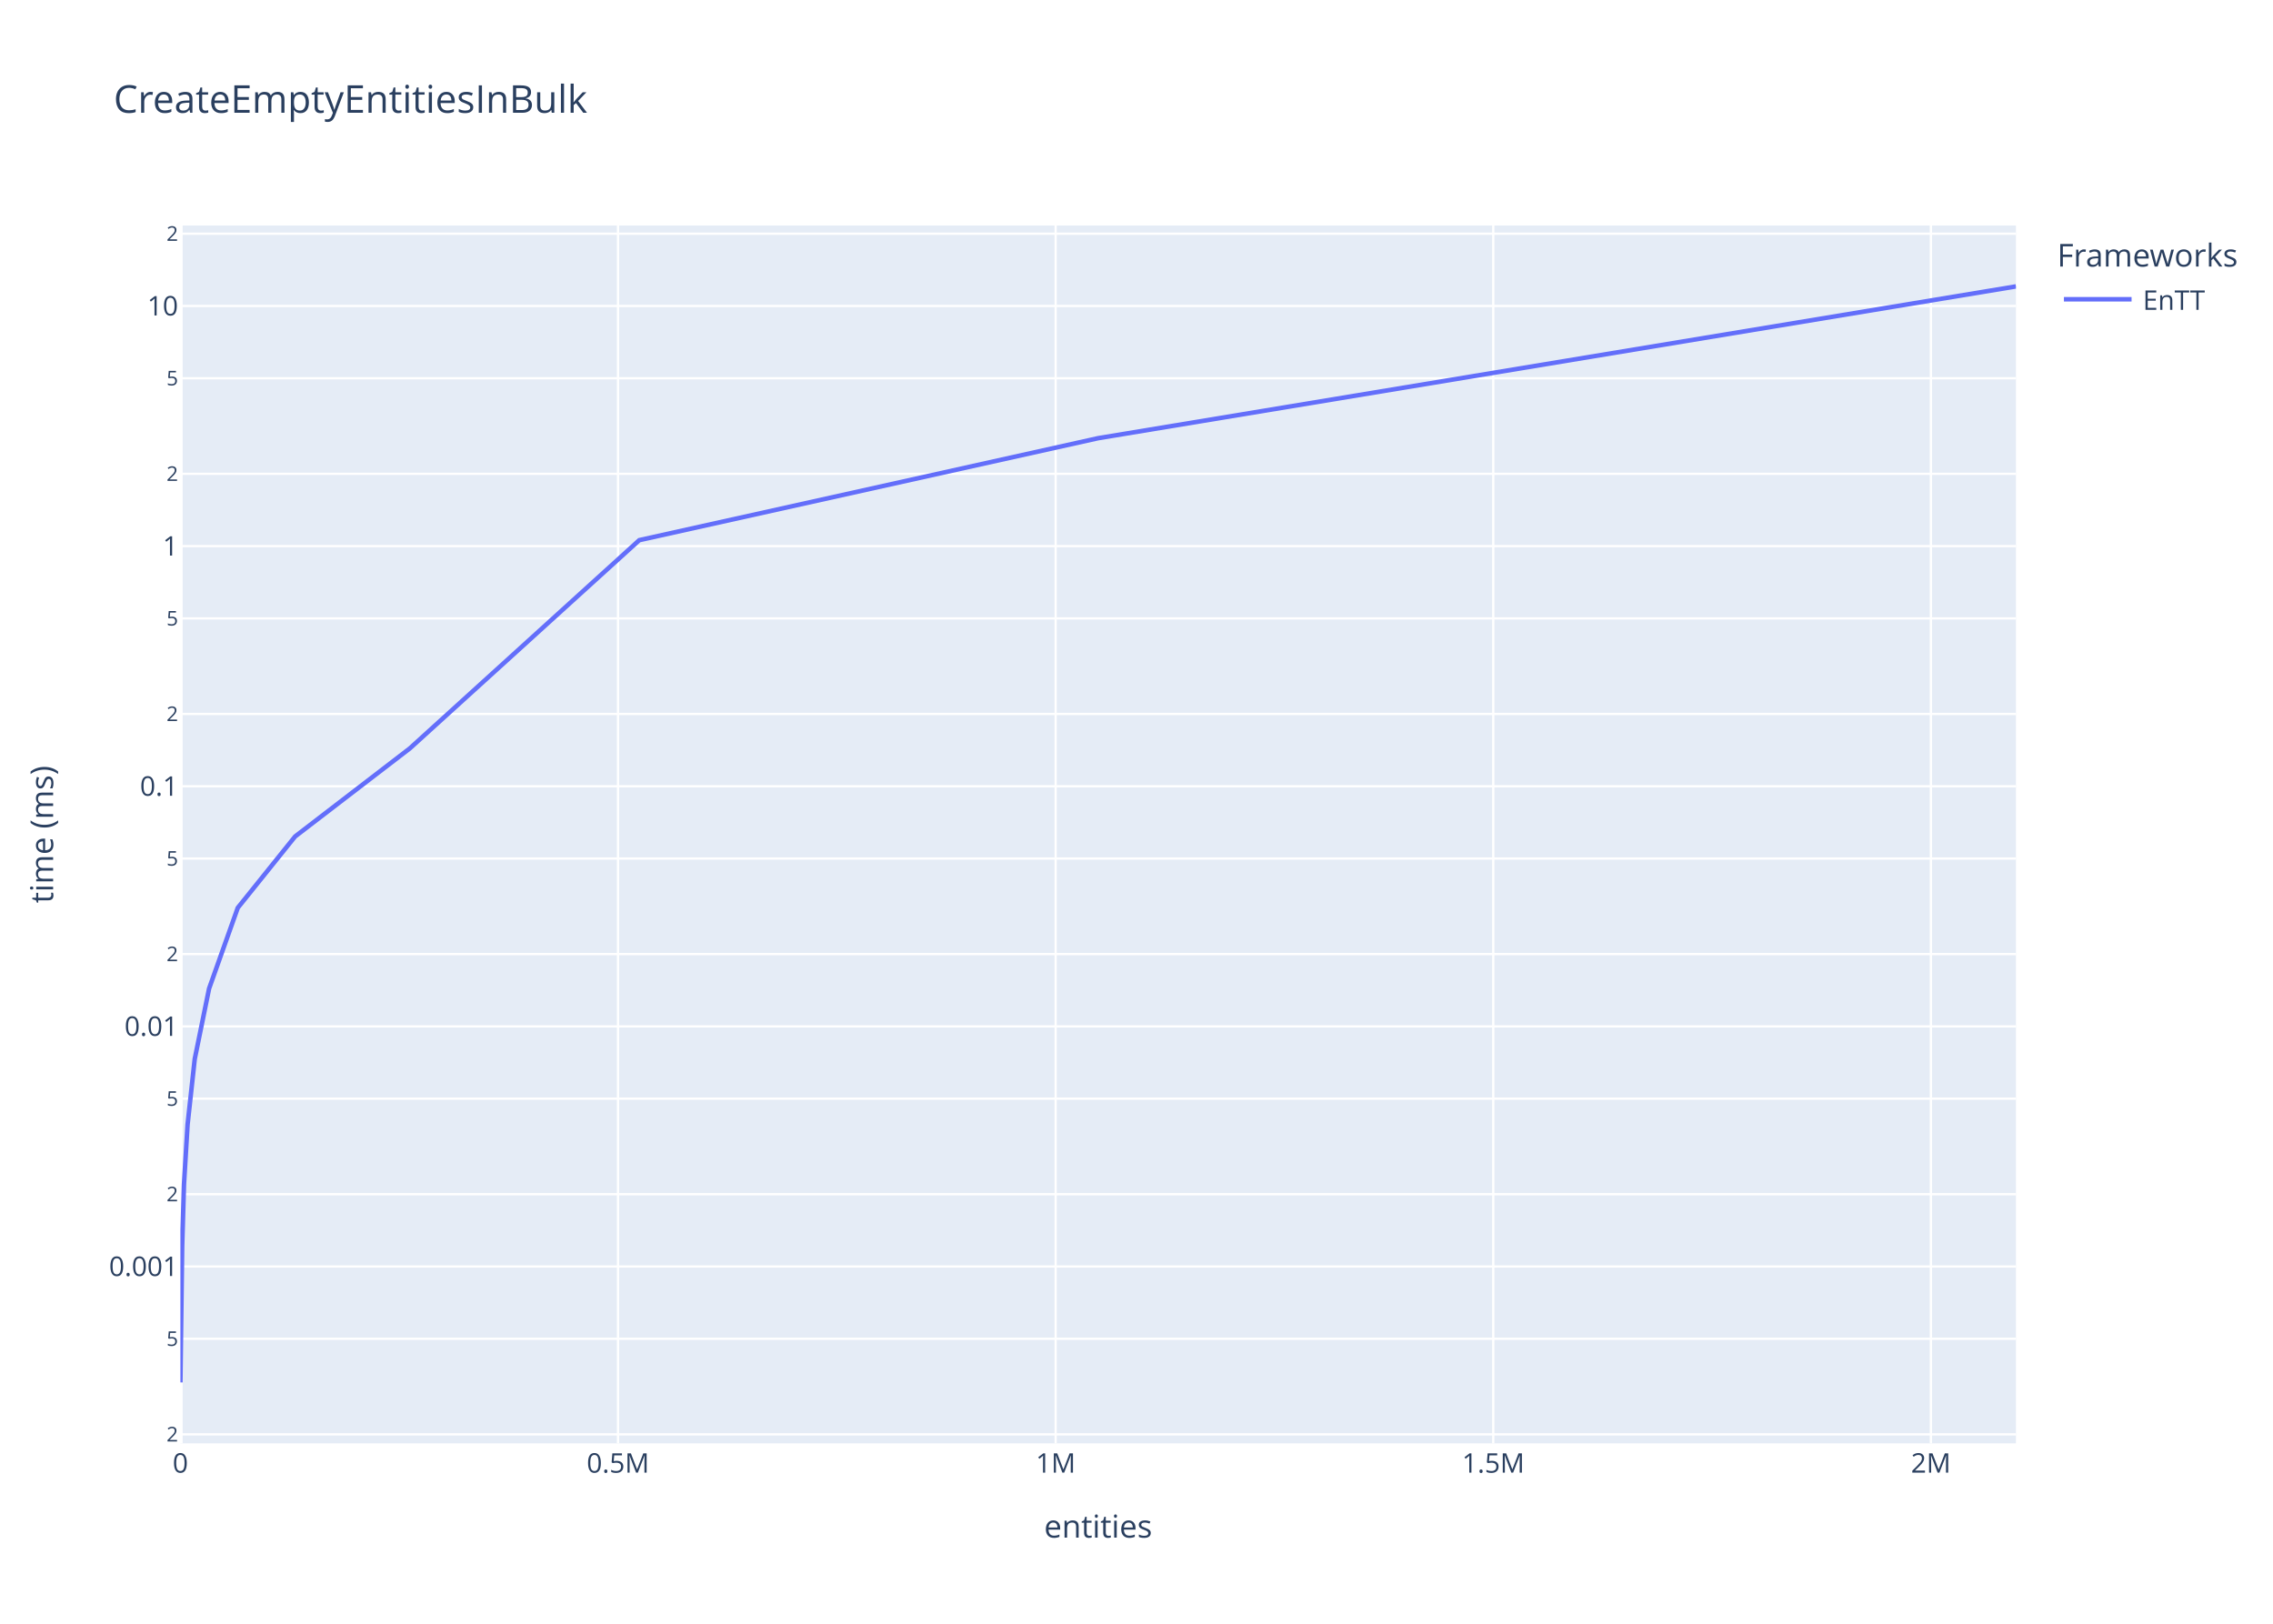
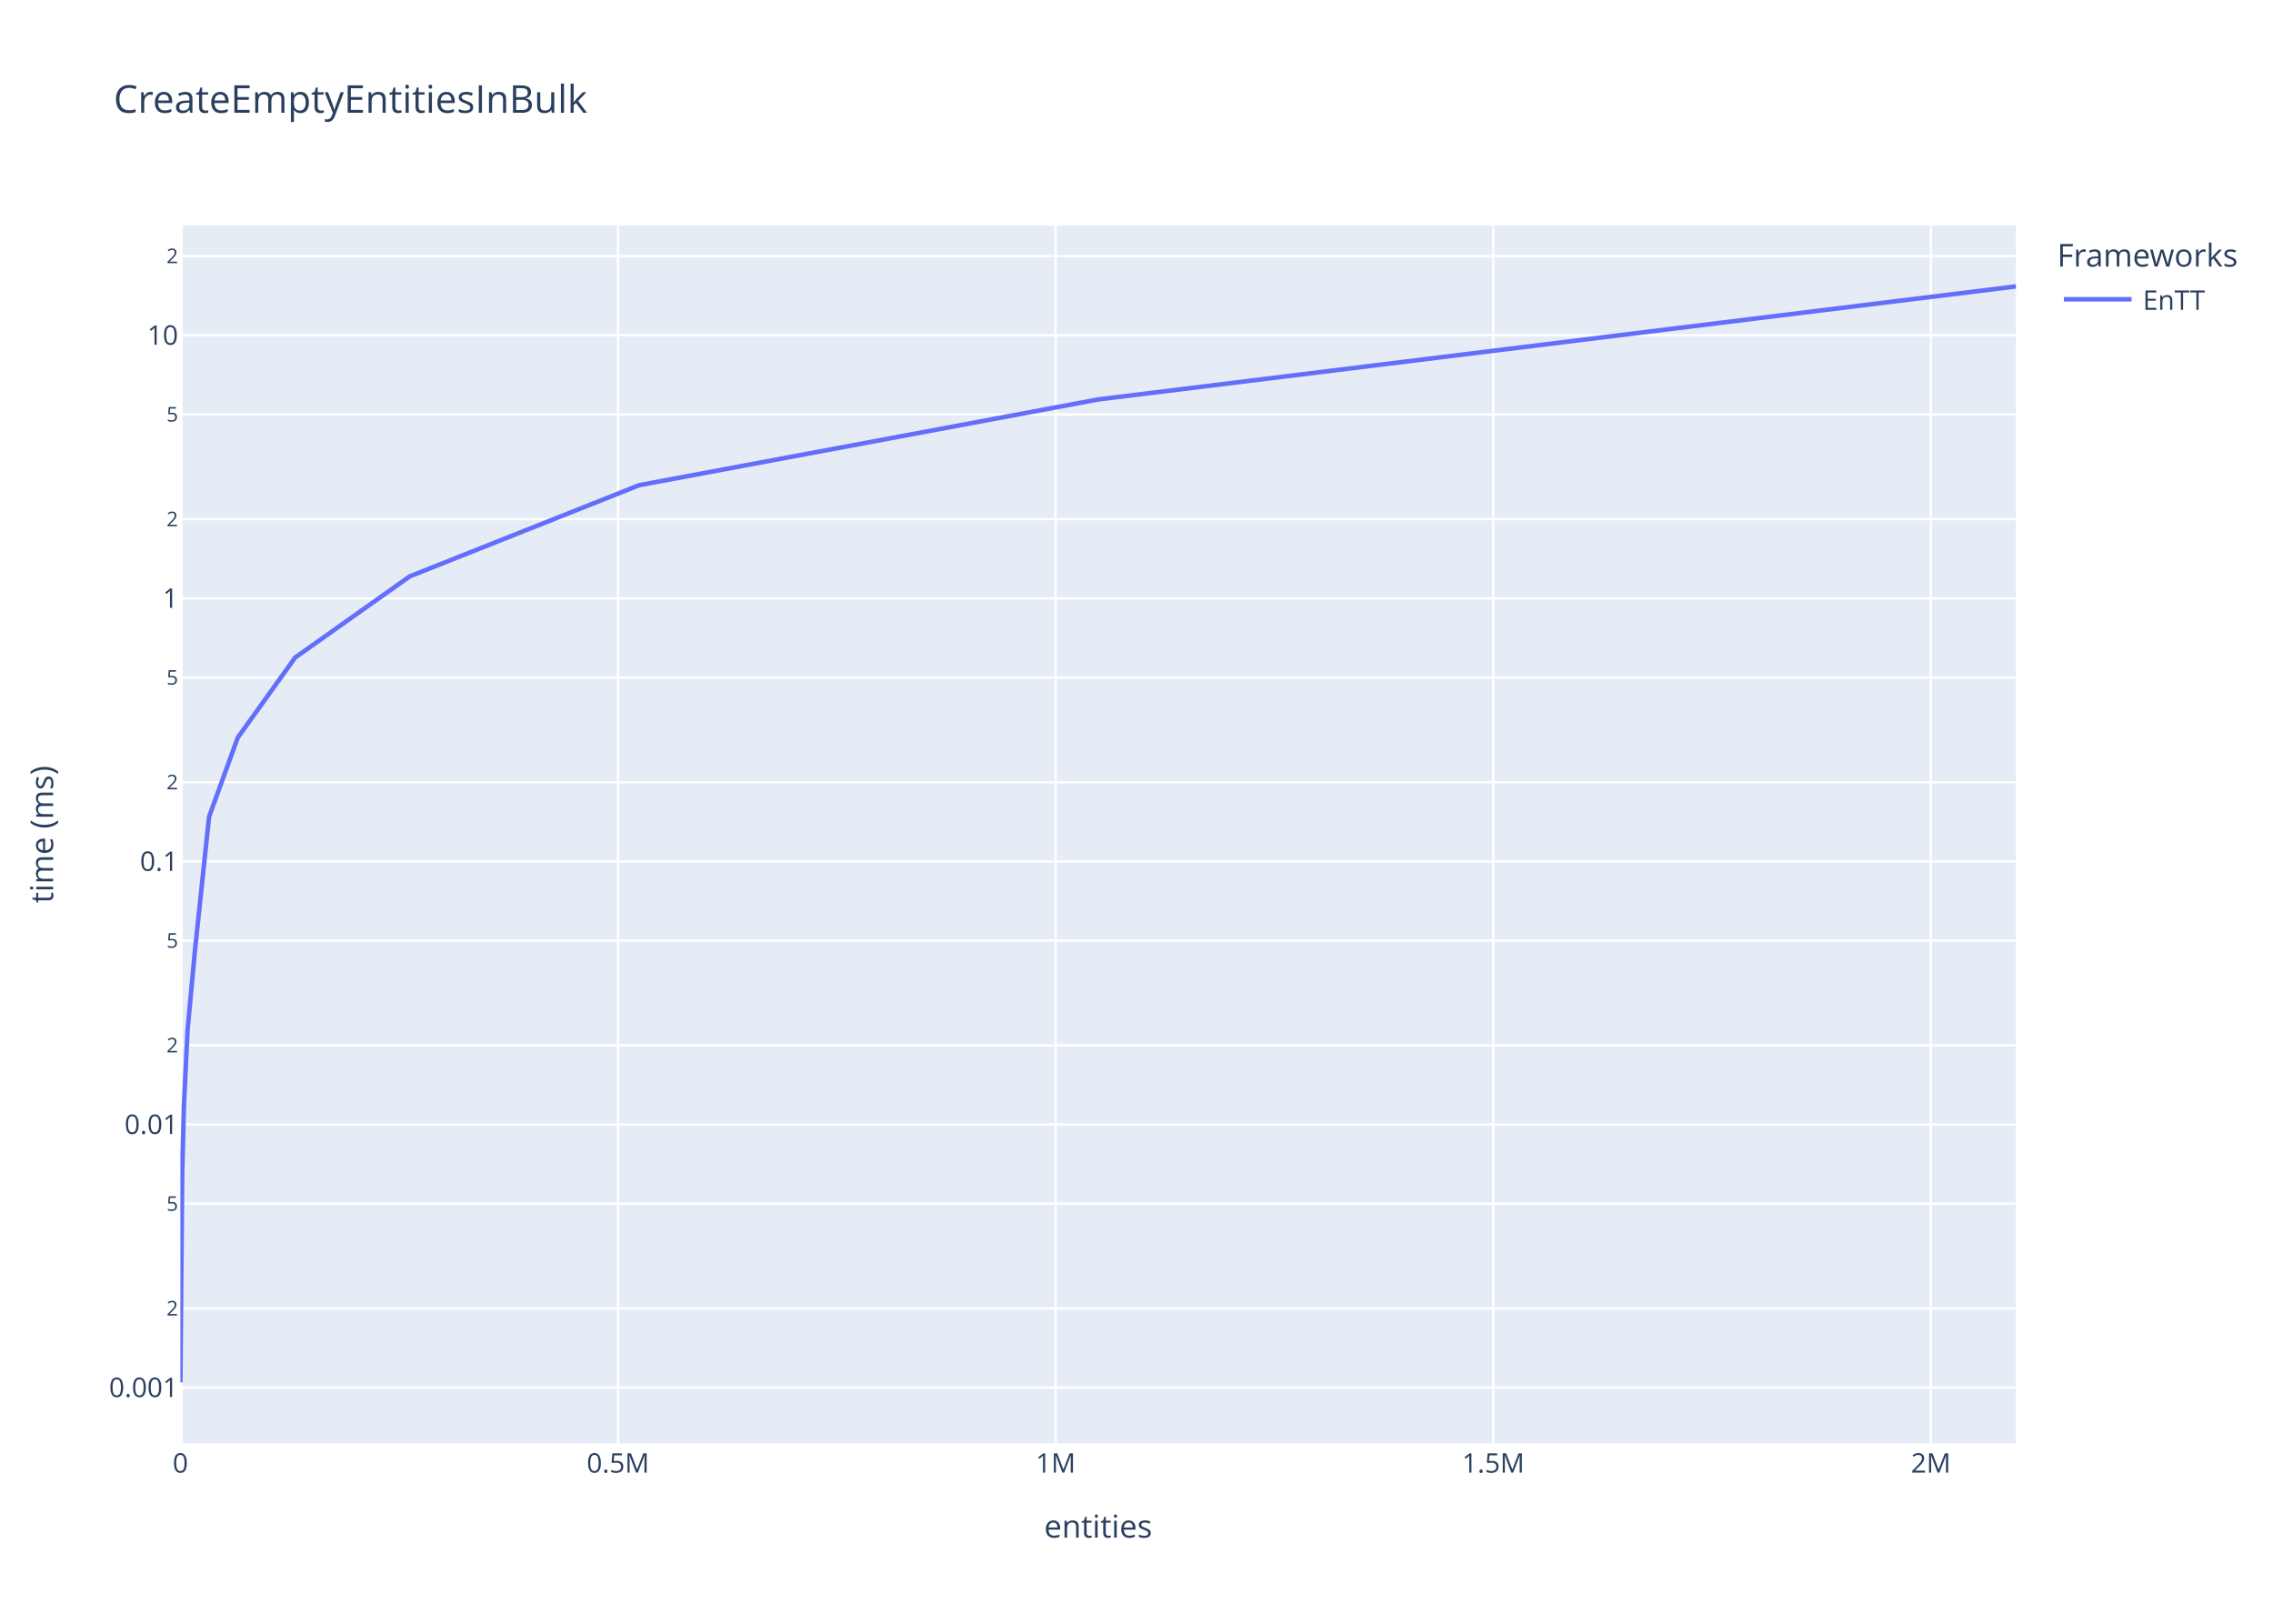
<svg xmlns="http://www.w3.org/2000/svg" class="main-svg" width="1008" height="720" style="" viewBox="0 0 1008 720">
  <rect x="0" y="0" width="1008" height="720" style="fill: rgb(255, 255, 255); fill-opacity: 1;" />
-   <defs id="defs-370891">
+   <defs id="defs-cadf60">
    <g class="clips">
-       <clipPath id="clip370891xyplot" class="plotclip">
+       <clipPath id="clipcadf60xyplot" class="plotclip">
        <rect width="814" height="540" />
      </clipPath>
-       <clipPath class="axesclip" id="clip370891x">
+       <clipPath class="axesclip" id="clipcadf60x">
        <rect x="80" y="0" width="814" height="720" />
      </clipPath>
-       <clipPath class="axesclip" id="clip370891y">
+       <clipPath class="axesclip" id="clipcadf60y">
        <rect x="0" y="100" width="1008" height="540" />
      </clipPath>
-       <clipPath class="axesclip" id="clip370891xy">
+       <clipPath class="axesclip" id="clipcadf60xy">
        <rect x="80" y="100" width="814" height="540" />
      </clipPath>
    </g>
    <g class="gradients" />
    <g class="patterns" />
  </defs>
  <g class="bglayer">
    <rect class="bg" x="80" y="100" width="814" height="540" style="fill: rgb(229, 236, 246); fill-opacity: 1; stroke-width: 0;" />
  </g>
  <g class="layer-below">
    <g class="imagelayer" />
    <g class="shapelayer" />
  </g>
  <g class="cartesianlayer">
    <g class="subplot xy">
      <g class="layer-subplot">
        <g class="shapelayer" />
        <g class="imagelayer" />
      </g>
      <g class="minor-gridlayer">
        <g class="x" />
        <g class="y" />
      </g>
      <g class="gridlayer">
        <g class="x">
          <path class="xgrid crisp" transform="translate(274.07,0)" d="M0,100v540" style="stroke: rgb(255, 255, 255); stroke-opacity: 1; stroke-width: 1px;" />
          <path class="xgrid crisp" transform="translate(468.15,0)" d="M0,100v540" style="stroke: rgb(255, 255, 255); stroke-opacity: 1; stroke-width: 1px;" />
          <path class="xgrid crisp" transform="translate(662.22,0)" d="M0,100v540" style="stroke: rgb(255, 255, 255); stroke-opacity: 1; stroke-width: 1px;" />
          <path class="xgrid crisp" transform="translate(856.29,0)" d="M0,100v540" style="stroke: rgb(255, 255, 255); stroke-opacity: 1; stroke-width: 1px;" />
        </g>
        <g class="y">
-           <path class="ygrid crisp" transform="translate(0,636.02)" d="M80,0h814" style="stroke: rgb(255, 255, 255); stroke-opacity: 1; stroke-width: 1px;" />
-           <path class="ygrid crisp" transform="translate(0,593.64)" d="M80,0h814" style="stroke: rgb(255, 255, 255); stroke-opacity: 1; stroke-width: 1px;" />
-           <path class="ygrid crisp" transform="translate(0,561.59)" d="M80,0h814" style="stroke: rgb(255, 255, 255); stroke-opacity: 1; stroke-width: 1px;" />
-           <path class="ygrid crisp" transform="translate(0,529.54)" d="M80,0h814" style="stroke: rgb(255, 255, 255); stroke-opacity: 1; stroke-width: 1px;" />
-           <path class="ygrid crisp" transform="translate(0,487.17)" d="M80,0h814" style="stroke: rgb(255, 255, 255); stroke-opacity: 1; stroke-width: 1px;" />
-           <path class="ygrid crisp" transform="translate(0,455.11)" d="M80,0h814" style="stroke: rgb(255, 255, 255); stroke-opacity: 1; stroke-width: 1px;" />
-           <path class="ygrid crisp" transform="translate(0,423.06)" d="M80,0h814" style="stroke: rgb(255, 255, 255); stroke-opacity: 1; stroke-width: 1px;" />
-           <path class="ygrid crisp" transform="translate(0,380.69)" d="M80,0h814" style="stroke: rgb(255, 255, 255); stroke-opacity: 1; stroke-width: 1px;" />
-           <path class="ygrid crisp" transform="translate(0,348.64)" d="M80,0h814" style="stroke: rgb(255, 255, 255); stroke-opacity: 1; stroke-width: 1px;" />
-           <path class="ygrid crisp" transform="translate(0,316.58)" d="M80,0h814" style="stroke: rgb(255, 255, 255); stroke-opacity: 1; stroke-width: 1px;" />
-           <path class="ygrid crisp" transform="translate(0,274.21)" d="M80,0h814" style="stroke: rgb(255, 255, 255); stroke-opacity: 1; stroke-width: 1px;" />
-           <path class="ygrid crisp" transform="translate(0,242.16)" d="M80,0h814" style="stroke: rgb(255, 255, 255); stroke-opacity: 1; stroke-width: 1px;" />
-           <path class="ygrid crisp" transform="translate(0,210.1)" d="M80,0h814" style="stroke: rgb(255, 255, 255); stroke-opacity: 1; stroke-width: 1px;" />
-           <path class="ygrid crisp" transform="translate(0,167.73)" d="M80,0h814" style="stroke: rgb(255, 255, 255); stroke-opacity: 1; stroke-width: 1px;" />
-           <path class="ygrid crisp" transform="translate(0,135.68)" d="M80,0h814" style="stroke: rgb(255, 255, 255); stroke-opacity: 1; stroke-width: 1px;" />
-           <path class="ygrid crisp" transform="translate(0,103.63)" d="M80,0h814" style="stroke: rgb(255, 255, 255); stroke-opacity: 1; stroke-width: 1px;" />
+           <path class="ygrid crisp" transform="translate(0,615.28)" d="M80,0h814" style="stroke: rgb(255, 255, 255); stroke-opacity: 1; stroke-width: 1px;" />
+           <path class="ygrid crisp" transform="translate(0,580.16)" d="M80,0h814" style="stroke: rgb(255, 255, 255); stroke-opacity: 1; stroke-width: 1px;" />
+           <path class="ygrid crisp" transform="translate(0,533.74)" d="M80,0h814" style="stroke: rgb(255, 255, 255); stroke-opacity: 1; stroke-width: 1px;" />
+           <path class="ygrid crisp" transform="translate(0,498.62)" d="M80,0h814" style="stroke: rgb(255, 255, 255); stroke-opacity: 1; stroke-width: 1px;" />
+           <path class="ygrid crisp" transform="translate(0,463.51)" d="M80,0h814" style="stroke: rgb(255, 255, 255); stroke-opacity: 1; stroke-width: 1px;" />
+           <path class="ygrid crisp" transform="translate(0,417.08)" d="M80,0h814" style="stroke: rgb(255, 255, 255); stroke-opacity: 1; stroke-width: 1px;" />
+           <path class="ygrid crisp" transform="translate(0,381.97)" d="M80,0h814" style="stroke: rgb(255, 255, 255); stroke-opacity: 1; stroke-width: 1px;" />
+           <path class="ygrid crisp" transform="translate(0,346.85)" d="M80,0h814" style="stroke: rgb(255, 255, 255); stroke-opacity: 1; stroke-width: 1px;" />
+           <path class="ygrid crisp" transform="translate(0,300.43)" d="M80,0h814" style="stroke: rgb(255, 255, 255); stroke-opacity: 1; stroke-width: 1px;" />
+           <path class="ygrid crisp" transform="translate(0,265.31)" d="M80,0h814" style="stroke: rgb(255, 255, 255); stroke-opacity: 1; stroke-width: 1px;" />
+           <path class="ygrid crisp" transform="translate(0,230.2)" d="M80,0h814" style="stroke: rgb(255, 255, 255); stroke-opacity: 1; stroke-width: 1px;" />
+           <path class="ygrid crisp" transform="translate(0,183.77)" d="M80,0h814" style="stroke: rgb(255, 255, 255); stroke-opacity: 1; stroke-width: 1px;" />
+           <path class="ygrid crisp" transform="translate(0,148.66)" d="M80,0h814" style="stroke: rgb(255, 255, 255); stroke-opacity: 1; stroke-width: 1px;" />
+           <path class="ygrid crisp" transform="translate(0,113.54)" d="M80,0h814" style="stroke: rgb(255, 255, 255); stroke-opacity: 1; stroke-width: 1px;" />
        </g>
      </g>
      <g class="zerolinelayer">
        <path class="xzl zl crisp" transform="translate(80,0)" d="M0,100v540" style="stroke: rgb(255, 255, 255); stroke-opacity: 1; stroke-width: 2px;" />
      </g>
      <path class="xlines-below" />
      <path class="ylines-below" />
      <g class="overlines-below" />
      <g class="xaxislayer-below" />
      <g class="yaxislayer-below" />
      <g class="overaxes-below" />
-       <g class="plot" transform="translate(80,100)" clip-path="url(#clip370891xyplot)">
+       <g class="plot" transform="translate(80,100)" clip-path="url(#clipcadf60xyplot)">
        <g class="scatterlayer mlayer">
-           <g class="trace scatter tracefecaa1" style="stroke-miterlimit: 2; opacity: 1;">
+           <g class="trace scatter trace43f5e0" style="stroke-miterlimit: 2; opacity: 1;">
            <g class="fills" />
            <g class="errorbars" />
            <g class="lines">
-               <path class="js-line" d="M0,513L0.79,452.43L1.59,425.22L3.18,398.69L6.36,369.56L12.72,338.36L25.44,302.55L50.88,270.9L101.75,231.85L203.5,139.52L407,94.3L814,27" style="vector-effect: non-scaling-stroke; fill: none; stroke: rgb(99, 110, 250); stroke-opacity: 1; stroke-width: 2px; opacity: 1;" />
+               <path class="js-line" d="M0,513L0.79,420.54L1.59,389.27L3.18,356.77L6.36,322.33L12.72,262.15L25.44,227.07L50.88,191.58L101.75,155.55L203.5,115.13L407,77.12L814,27" style="vector-effect: non-scaling-stroke; fill: none; stroke: rgb(99, 110, 250); stroke-opacity: 1; stroke-width: 2px; opacity: 1;" />
            </g>
            <g class="points" />
            <g class="text" />
          </g>
        </g>
      </g>
      <g class="overplot" />
      <path class="xlines-above crisp" d="M0,0" style="fill: none;" />
      <path class="ylines-above crisp" d="M0,0" style="fill: none;" />
      <g class="overlines-above" />
      <g class="xaxislayer-above">
        <g class="xtick">
          <text text-anchor="middle" x="0" y="653" transform="translate(80,0)" style="font-family: 'Open Sans', verdana, arial, sans-serif; font-size: 12px; fill: rgb(42, 63, 95); fill-opacity: 1; white-space: pre; opacity: 1;">0</text>
        </g>
        <g class="xtick">
          <text text-anchor="middle" x="0" y="653" style="font-family: 'Open Sans', verdana, arial, sans-serif; font-size: 12px; fill: rgb(42, 63, 95); fill-opacity: 1; white-space: pre; opacity: 1;" transform="translate(274.07,0)">0.5M</text>
        </g>
        <g class="xtick">
          <text text-anchor="middle" x="0" y="653" style="font-family: 'Open Sans', verdana, arial, sans-serif; font-size: 12px; fill: rgb(42, 63, 95); fill-opacity: 1; white-space: pre; opacity: 1;" transform="translate(468.15,0)">1M</text>
        </g>
        <g class="xtick">
          <text text-anchor="middle" x="0" y="653" style="font-family: 'Open Sans', verdana, arial, sans-serif; font-size: 12px; fill: rgb(42, 63, 95); fill-opacity: 1; white-space: pre; opacity: 1;" transform="translate(662.22,0)">1.5M</text>
        </g>
        <g class="xtick">
          <text text-anchor="middle" x="0" y="653" style="font-family: 'Open Sans', verdana, arial, sans-serif; font-size: 12px; fill: rgb(42, 63, 95); fill-opacity: 1; white-space: pre; opacity: 1;" transform="translate(856.29,0)">2M</text>
        </g>
      </g>
      <g class="yaxislayer-above">
        <g class="ytick">
-           <text text-anchor="end" x="79" y="3.15" transform="translate(0,636.02)" style="font-family: 'Open Sans', verdana, arial, sans-serif; font-size: 9px; fill: rgb(42, 63, 95); fill-opacity: 1; white-space: pre; opacity: 1;">2</text>
-         </g>
-         <g class="ytick">
-           <text text-anchor="end" x="79" y="3.15" style="font-family: 'Open Sans', verdana, arial, sans-serif; font-size: 9px; fill: rgb(42, 63, 95); fill-opacity: 1; white-space: pre; opacity: 1;" transform="translate(0,593.64)">5</text>
-         </g>
-         <g class="ytick">
-           <text text-anchor="end" x="79" y="4.2" style="font-family: 'Open Sans', verdana, arial, sans-serif; font-size: 12px; fill: rgb(42, 63, 95); fill-opacity: 1; white-space: pre; opacity: 1;" transform="translate(0,561.59)">0.001</text>
-         </g>
-         <g class="ytick">
-           <text text-anchor="end" x="79" y="3.15" style="font-family: 'Open Sans', verdana, arial, sans-serif; font-size: 9px; fill: rgb(42, 63, 95); fill-opacity: 1; white-space: pre; opacity: 1;" transform="translate(0,529.54)">2</text>
-         </g>
-         <g class="ytick">
-           <text text-anchor="end" x="79" y="3.15" style="font-family: 'Open Sans', verdana, arial, sans-serif; font-size: 9px; fill: rgb(42, 63, 95); fill-opacity: 1; white-space: pre; opacity: 1;" transform="translate(0,487.17)">5</text>
-         </g>
-         <g class="ytick">
-           <text text-anchor="end" x="79" y="4.2" style="font-family: 'Open Sans', verdana, arial, sans-serif; font-size: 12px; fill: rgb(42, 63, 95); fill-opacity: 1; white-space: pre; opacity: 1;" transform="translate(0,455.11)">0.01</text>
-         </g>
-         <g class="ytick">
-           <text text-anchor="end" x="79" y="3.15" style="font-family: 'Open Sans', verdana, arial, sans-serif; font-size: 9px; fill: rgb(42, 63, 95); fill-opacity: 1; white-space: pre; opacity: 1;" transform="translate(0,423.06)">2</text>
-         </g>
-         <g class="ytick">
-           <text text-anchor="end" x="79" y="3.15" style="font-family: 'Open Sans', verdana, arial, sans-serif; font-size: 9px; fill: rgb(42, 63, 95); fill-opacity: 1; white-space: pre; opacity: 1;" transform="translate(0,380.69)">5</text>
-         </g>
-         <g class="ytick">
-           <text text-anchor="end" x="79" y="4.2" style="font-family: 'Open Sans', verdana, arial, sans-serif; font-size: 12px; fill: rgb(42, 63, 95); fill-opacity: 1; white-space: pre; opacity: 1;" transform="translate(0,348.64)">0.1</text>
-         </g>
-         <g class="ytick">
-           <text text-anchor="end" x="79" y="3.15" style="font-family: 'Open Sans', verdana, arial, sans-serif; font-size: 9px; fill: rgb(42, 63, 95); fill-opacity: 1; white-space: pre; opacity: 1;" transform="translate(0,316.58)">2</text>
-         </g>
-         <g class="ytick">
-           <text text-anchor="end" x="79" y="3.15" style="font-family: 'Open Sans', verdana, arial, sans-serif; font-size: 9px; fill: rgb(42, 63, 95); fill-opacity: 1; white-space: pre; opacity: 1;" transform="translate(0,274.21)">5</text>
-         </g>
-         <g class="ytick">
-           <text text-anchor="end" x="79" y="4.2" style="font-family: 'Open Sans', verdana, arial, sans-serif; font-size: 12px; fill: rgb(42, 63, 95); fill-opacity: 1; white-space: pre; opacity: 1;" transform="translate(0,242.16)">1</text>
-         </g>
-         <g class="ytick">
-           <text text-anchor="end" x="79" y="3.15" style="font-family: 'Open Sans', verdana, arial, sans-serif; font-size: 9px; fill: rgb(42, 63, 95); fill-opacity: 1; white-space: pre; opacity: 1;" transform="translate(0,210.1)">2</text>
-         </g>
-         <g class="ytick">
-           <text text-anchor="end" x="79" y="3.15" style="font-family: 'Open Sans', verdana, arial, sans-serif; font-size: 9px; fill: rgb(42, 63, 95); fill-opacity: 1; white-space: pre; opacity: 1;" transform="translate(0,167.73)">5</text>
-         </g>
-         <g class="ytick">
-           <text text-anchor="end" x="79" y="4.2" style="font-family: 'Open Sans', verdana, arial, sans-serif; font-size: 12px; fill: rgb(42, 63, 95); fill-opacity: 1; white-space: pre; opacity: 1;" transform="translate(0,135.68)">10</text>
-         </g>
-         <g class="ytick">
-           <text text-anchor="end" x="79" y="3.15" style="font-family: 'Open Sans', verdana, arial, sans-serif; font-size: 9px; fill: rgb(42, 63, 95); fill-opacity: 1; white-space: pre; opacity: 1;" transform="translate(0,103.63)">2</text>
+           <text text-anchor="end" x="79" y="4.2" transform="translate(0,615.28)" style="font-family: 'Open Sans', verdana, arial, sans-serif; font-size: 12px; fill: rgb(42, 63, 95); fill-opacity: 1; white-space: pre; opacity: 1;">0.001</text>
+         </g>
+         <g class="ytick">
+           <text text-anchor="end" x="79" y="3.15" style="font-family: 'Open Sans', verdana, arial, sans-serif; font-size: 9px; fill: rgb(42, 63, 95); fill-opacity: 1; white-space: pre; opacity: 1;" transform="translate(0,580.16)">2</text>
+         </g>
+         <g class="ytick">
+           <text text-anchor="end" x="79" y="3.15" style="font-family: 'Open Sans', verdana, arial, sans-serif; font-size: 9px; fill: rgb(42, 63, 95); fill-opacity: 1; white-space: pre; opacity: 1;" transform="translate(0,533.74)">5</text>
+         </g>
+         <g class="ytick">
+           <text text-anchor="end" x="79" y="4.2" style="font-family: 'Open Sans', verdana, arial, sans-serif; font-size: 12px; fill: rgb(42, 63, 95); fill-opacity: 1; white-space: pre; opacity: 1;" transform="translate(0,498.62)">0.01</text>
+         </g>
+         <g class="ytick">
+           <text text-anchor="end" x="79" y="3.15" style="font-family: 'Open Sans', verdana, arial, sans-serif; font-size: 9px; fill: rgb(42, 63, 95); fill-opacity: 1; white-space: pre; opacity: 1;" transform="translate(0,463.51)">2</text>
+         </g>
+         <g class="ytick">
+           <text text-anchor="end" x="79" y="3.15" style="font-family: 'Open Sans', verdana, arial, sans-serif; font-size: 9px; fill: rgb(42, 63, 95); fill-opacity: 1; white-space: pre; opacity: 1;" transform="translate(0,417.08)">5</text>
+         </g>
+         <g class="ytick">
+           <text text-anchor="end" x="79" y="4.2" style="font-family: 'Open Sans', verdana, arial, sans-serif; font-size: 12px; fill: rgb(42, 63, 95); fill-opacity: 1; white-space: pre; opacity: 1;" transform="translate(0,381.97)">0.1</text>
+         </g>
+         <g class="ytick">
+           <text text-anchor="end" x="79" y="3.15" style="font-family: 'Open Sans', verdana, arial, sans-serif; font-size: 9px; fill: rgb(42, 63, 95); fill-opacity: 1; white-space: pre; opacity: 1;" transform="translate(0,346.85)">2</text>
+         </g>
+         <g class="ytick">
+           <text text-anchor="end" x="79" y="3.15" style="font-family: 'Open Sans', verdana, arial, sans-serif; font-size: 9px; fill: rgb(42, 63, 95); fill-opacity: 1; white-space: pre; opacity: 1;" transform="translate(0,300.43)">5</text>
+         </g>
+         <g class="ytick">
+           <text text-anchor="end" x="79" y="4.2" style="font-family: 'Open Sans', verdana, arial, sans-serif; font-size: 12px; fill: rgb(42, 63, 95); fill-opacity: 1; white-space: pre; opacity: 1;" transform="translate(0,265.31)">1</text>
+         </g>
+         <g class="ytick">
+           <text text-anchor="end" x="79" y="3.15" style="font-family: 'Open Sans', verdana, arial, sans-serif; font-size: 9px; fill: rgb(42, 63, 95); fill-opacity: 1; white-space: pre; opacity: 1;" transform="translate(0,230.2)">2</text>
+         </g>
+         <g class="ytick">
+           <text text-anchor="end" x="79" y="3.15" style="font-family: 'Open Sans', verdana, arial, sans-serif; font-size: 9px; fill: rgb(42, 63, 95); fill-opacity: 1; white-space: pre; opacity: 1;" transform="translate(0,183.77)">5</text>
+         </g>
+         <g class="ytick">
+           <text text-anchor="end" x="79" y="4.2" style="font-family: 'Open Sans', verdana, arial, sans-serif; font-size: 12px; fill: rgb(42, 63, 95); fill-opacity: 1; white-space: pre; opacity: 1;" transform="translate(0,148.66)">10</text>
+         </g>
+         <g class="ytick">
+           <text text-anchor="end" x="79" y="3.15" style="font-family: 'Open Sans', verdana, arial, sans-serif; font-size: 9px; fill: rgb(42, 63, 95); fill-opacity: 1; white-space: pre; opacity: 1;" transform="translate(0,113.54)">2</text>
        </g>
      </g>
      <g class="overaxes-above" />
    </g>
  </g>
  <g class="polarlayer" />
  <g class="smithlayer" />
  <g class="ternarylayer" />
  <g class="geolayer" />
  <g class="funnelarealayer" />
  <g class="pielayer" />
  <g class="iciclelayer" />
  <g class="treemaplayer" />
  <g class="sunburstlayer" />
  <g class="glimages" />
-   <defs id="topdefs-370891">
+   <defs id="topdefs-cadf60">
    <g class="clips" />
-     <clipPath id="legend370891">
+     <clipPath id="legendcadf60">
      <rect width="86" height="48" x="0" y="0" />
    </clipPath>
  </defs>
  <g class="layer-above">
    <g class="imagelayer" />
    <g class="shapelayer" />
  </g>
  <g class="infolayer">
    <g class="legend" pointer-events="all" transform="translate(910.28,100)">
      <rect class="bg" shape-rendering="crispEdges" width="86" height="48" x="0" y="0" style="stroke: rgb(68, 68, 68); stroke-opacity: 1; fill: rgb(255, 255, 255); fill-opacity: 1; stroke-width: 0px;" />
-       <g class="scrollbox" transform="" clip-path="url(#legend370891)">
+       <g class="scrollbox" transform="" clip-path="url(#legendcadf60)">
        <text class="legendtitletext" text-anchor="start" x="2" y="18.2" style="font-family: 'Open Sans', verdana, arial, sans-serif; font-size: 14px; fill: rgb(42, 63, 95); fill-opacity: 1; white-space: pre;">Frameworks</text>
        <g class="groups" transform="">
          <g class="traces" transform="translate(0,32.7)" style="opacity: 1;">
            <text class="legendtext" text-anchor="start" x="40" y="4.68" style="font-family: 'Open Sans', verdana, arial, sans-serif; font-size: 12px; fill: rgb(42, 63, 95); fill-opacity: 1; white-space: pre;">EnTT</text>
            <g class="layers" style="opacity: 1;">
              <g class="legendfill" />
              <g class="legendlines">
                <path class="js-line" d="M5,0h30" style="fill: none; stroke: rgb(99, 110, 250); stroke-opacity: 1; stroke-width: 2px;" />
              </g>
              <g class="legendsymbols">
                <g class="legendpoints" />
              </g>
            </g>
            <rect class="legendtoggle" x="0" y="-9.5" width="67.688" height="19" style="fill: rgb(0, 0, 0); fill-opacity: 0;" />
          </g>
        </g>
      </g>
      <rect class="scrollbar" rx="20" ry="3" width="0" height="0" x="0" y="0" style="fill: rgb(128, 139, 164); fill-opacity: 1;" />
    </g>
    <g class="g-gtitle">
      <text class="gtitle" x="50.4" y="50" text-anchor="start" dy="0em" style="font-family: 'Open Sans', verdana, arial, sans-serif; font-size: 17px; fill: rgb(42, 63, 95); opacity: 1; font-weight: normal; white-space: pre;">CreateEmptyEntitiesInBulk</text>
    </g>
    <g class="g-xtitle">
      <text class="xtitle" x="487" y="681.8" text-anchor="middle" style="font-family: 'Open Sans', verdana, arial, sans-serif; font-size: 14px; fill: rgb(42, 63, 95); opacity: 1; font-weight: normal; white-space: pre;">entities</text>
    </g>
    <g class="g-ytitle">
      <text class="ytitle" transform="rotate(-90,23.55938,370)" x="23.559" y="370" text-anchor="middle" style="font-family: 'Open Sans', verdana, arial, sans-serif; font-size: 14px; fill: rgb(42, 63, 95); opacity: 1; font-weight: normal; white-space: pre;">time (ms)</text>
    </g>
  </g>
</svg>
